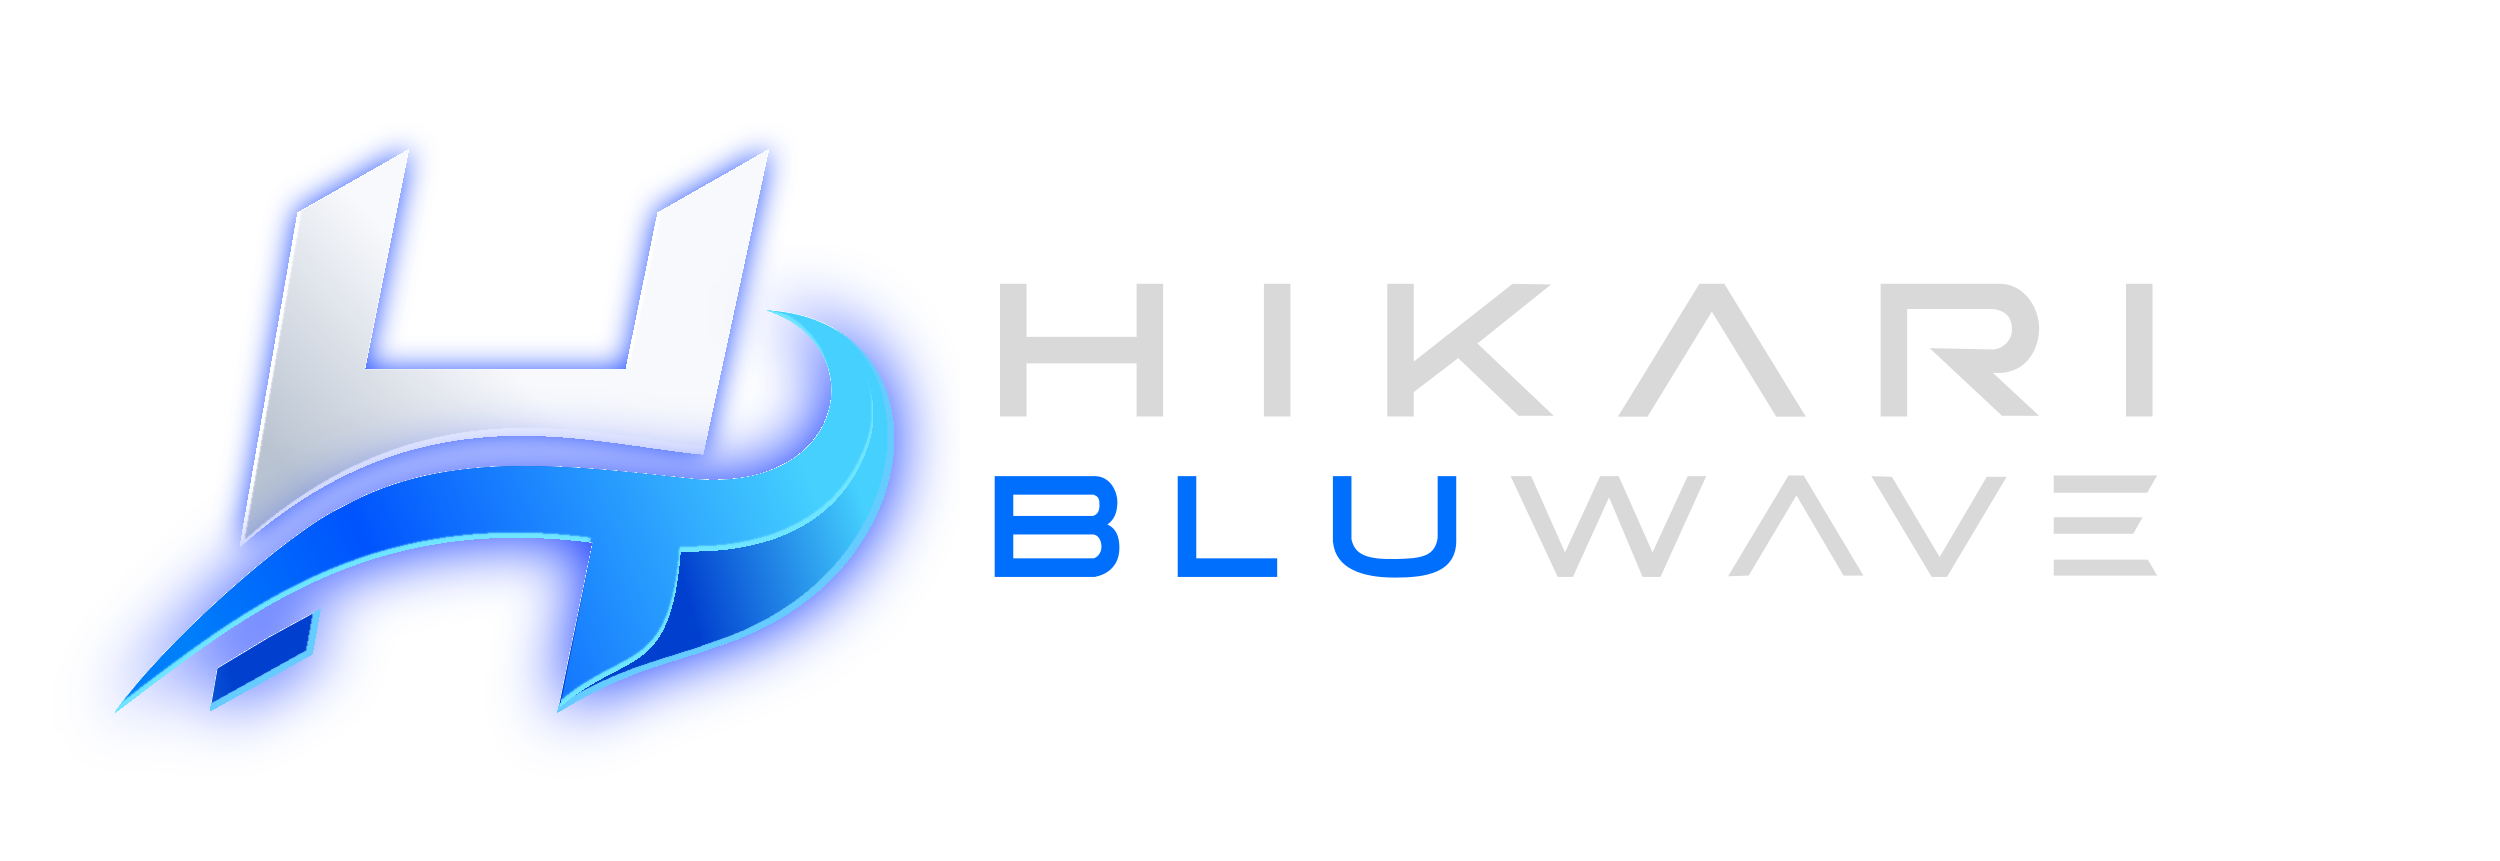
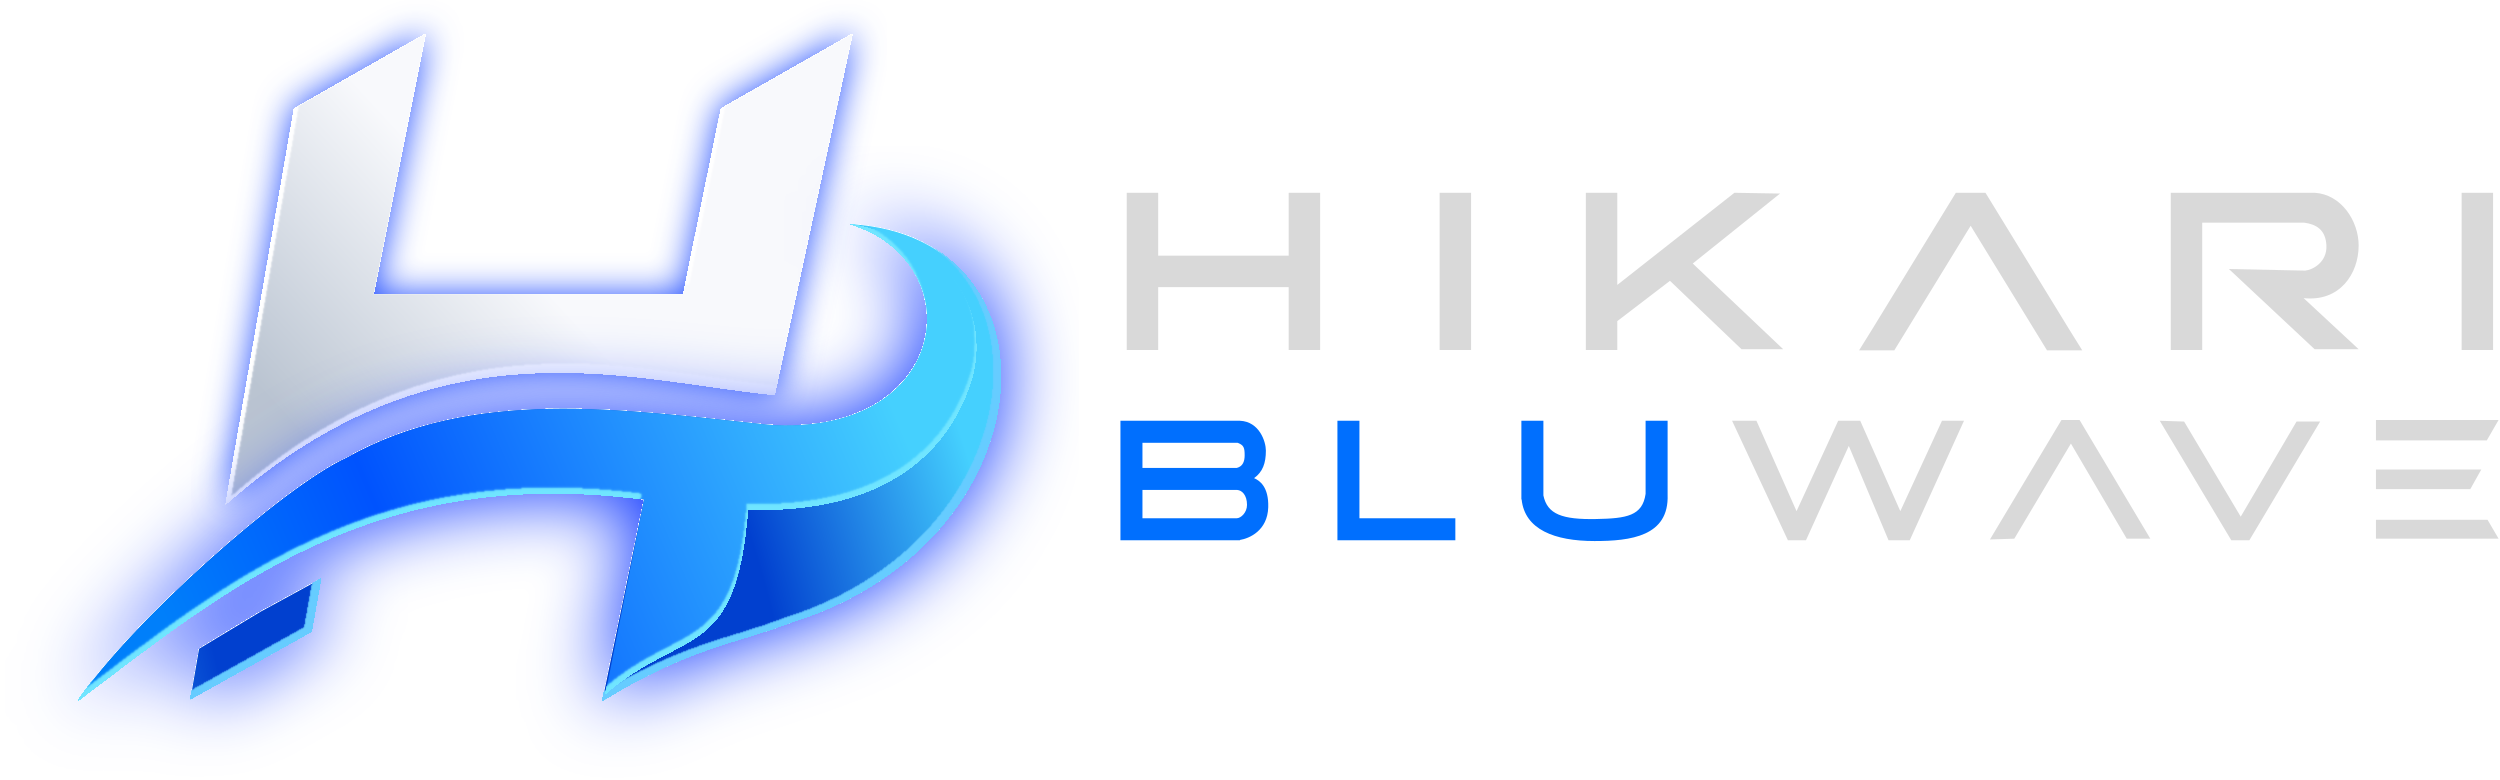
- <svg xmlns="http://www.w3.org/2000/svg" width="1885" height="649" viewBox="0 0 1885 649" fill="none">
-   <g filter="url(#filter0_di_459_77)">
-     <path d="M224.5 160.5L181 412C317 292 438 333.5 530 342.5L579.5 113L496 160.5L472 278.5H275L308 113L224.5 160.5Z" fill="url(#paint0_linear_459_77)" />
+ <svg xmlns="http://www.w3.org/2000/svg" width="1590" height="496" viewBox="0 0 1590 496" fill="none">
+   <g filter="url(#filter0_di_776_1196)">
+     <path d="M187.1 69.1L143.6 320.6C279.6 200.6 400.6 242.1 492.6 251.1L542.1 21.6L458.6 69.1L434.6 187.1H237.6L270.6 21.6L187.1 69.1Z" fill="url(#paint0_linear_776_1196)" />
  </g>
-   <g filter="url(#filter1_di_459_77)">
-     <path d="M164 504L158.5 536L235.5 493L241.5 459.5L203 480.5L164 504Z" fill="url(#paint1_radial_459_77)" />
-     <path d="M420.5 537L447 409C275 386.5 181 466 87 537C120.2 487.8 217.5 401 258 382.5C337.6 337.7 432 351.5 525.5 361.5C642.5 370 656 258 578.5 234C717 242 705 435.5 541 487C504.5 501 476 503 420.5 537Z" fill="url(#paint2_radial_459_77)" />
+   <g filter="url(#filter1_di_776_1196)">
+     <path d="M126.6 412.6L121.1 444.6L198.1 401.6L204.1 368.1L165.6 389.1L126.6 412.6Z" fill="url(#paint1_radial_776_1196)" />
+     <path d="M383.1 445.6L409.6 317.6C237.6 295.1 143.6 374.6 49.6 445.6C82.8 396.4 180.1 309.6 220.6 291.1C300.2 246.3 394.6 260.1 488.1 270.1C605.1 278.6 618.6 166.6 541.1 142.6C679.6 150.6 667.6 344.1 503.6 395.6C467.1 409.6 438.6 411.6 383.1 445.6Z" fill="url(#paint2_radial_776_1196)" />
  </g>
-   <g filter="url(#filter2_i_459_77)">
-     <path d="M422.5 532.5L447 409C275 386.5 181 466 87 537C120.2 487.8 217.5 401 258 382.5C337.6 337.7 432 351.5 525.5 361.5C642.5 370 656 258 578.5 234C658.5 249.5 664 305.5 655 333.5C647.797 355.908 622.5 418.5 513 415.5C505.5 512 472 490 422.5 532.5Z" fill="url(#paint3_linear_459_77)" />
+   <g filter="url(#filter2_i_776_1196)">
+     <path d="M385.1 441.1L409.6 317.6C237.6 295.1 143.6 374.6 49.6 445.6C82.8 396.4 180.1 309.6 220.6 291.1C300.2 246.3 394.6 260.1 488.1 270.1C605.1 278.6 618.6 166.6 541.1 142.6C621.1 158.1 626.6 214.1 617.6 242.1C610.397 264.508 585.1 327.1 475.6 324.1C468.1 420.6 434.6 398.6 385.1 441.1Z" fill="url(#paint3_linear_776_1196)" />
  </g>
-   <path d="M1353.73 301.402L1361.69 314.192H1339.29L1339.28 314.195L1339.28 314.192H1339.17L1339.23 314.109L1290.74 234.984L1242.25 314.109L1242.31 314.192H1242.2L1242.2 314.195L1242.2 314.192H1219.79L1227.75 301.403L1281.3 214.031L1281.34 214.059L1281.29 214.004H1300.16L1300.16 214L1353.73 301.402ZM774 254.004H857V214.004H877V314.004H857V274.004H774V314.004H754V214.004H774V254.004ZM973 314.004H953V214.004H973V314.004ZM1066 272.61L1140.5 214.004L1169.5 214.504L1114 259.004L1171.5 313.504H1145L1099.5 270.004L1066 295.621V314.004H1046V214.004H1066V272.61ZM1509.5 214.004C1526.5 215.004 1537.5 232.004 1537.5 247.504C1537.5 265.504 1525.5 283.504 1502.5 281.004L1537.5 313.504H1509.5L1455 262.504L1503.5 263.504C1508.5 263.004 1517.5 258.004 1517 247.504C1516.52 237.504 1510.5 234.004 1502.77 233.004H1438V314.004H1418V214.004H1509.5ZM1623 314.004H1603V214.004H1623V314.004Z" fill="#D9D9D9" />
-   <path d="M1180 416.504L1206.5 359.004H1220.5L1246 416.504L1272.5 359.004H1286.5L1252 435.004H1238.5L1213.24 375.004L1186 435.004H1174.5L1139 359.004H1154.5L1180 416.504ZM1426.5 359.504L1462.5 420.004L1498 359.504H1513L1468 435.004H1456.5L1411 359.004L1426.5 359.504ZM1405 434.004H1390L1354.5 373.504L1318.5 434.004L1303 434.504L1348.5 358.504H1360L1405 434.004ZM1626.5 434.004H1548.5V422.004H1619.5L1626.5 434.004ZM1608.5 402.504H1548.5V390.004H1615.5L1608.5 402.504ZM1619 371.504H1548.5V358.504H1626.5L1619 371.504Z" fill="#D9D9D9" />
-   <path fill-rule="evenodd" clip-rule="evenodd" d="M1019 406.504C1021.5 418.504 1031 421.902 1052.5 421.504C1072 421.143 1082 419.504 1084 405.504V359.004H1098V406.004C1099 432.504 1074.5 435.504 1051.5 435.504C1026.08 435.504 1007.1 428.142 1005.16 409.004H1005V359.004H1019V406.504ZM825.895 359.004H826V359.008C838.335 359.521 842.5 372.232 842.5 378.004C842.5 386.004 840.5 391.504 835 395.504C838.5 397.004 844.382 401.01 844 414.004C843.559 428.989 831.851 433.871 826 434.818V435.004H750V359.004H824.5C824.976 358.986 825.441 358.988 825.895 359.004ZM902 421.004H963V435.004H888V359.004H902V421.004ZM764 421.004H824C826.5 421.004 830.5 417.504 830.5 412.504C830.5 406.188 827.215 403.193 824.282 403.013L824 403.004H764V421.004ZM764 389.004H824C828 388.004 829 384.545 829 381.004C829 376.375 828.531 374.615 824.865 373.146L824.5 373.004H764V389.004Z" fill="#006FFE" />
+   <path d="M1316.33 210.002L1324.29 222.792H1301.89L1301.88 222.795L1301.88 222.792H1301.77L1301.83 222.709L1253.34 143.584L1204.85 222.709L1204.91 222.792H1204.8L1204.8 222.795L1204.8 222.792H1182.39L1190.35 210.003L1243.9 122.631L1243.94 122.659L1243.89 122.604H1262.76L1262.76 122.6L1316.33 210.002ZM736.6 162.604H819.6V122.604H839.6V222.604H819.6V182.604H736.6V222.604H716.6V122.604H736.6V162.604ZM935.6 222.604H915.6V122.604H935.6V222.604ZM1028.6 181.21L1103.1 122.604L1132.1 123.104L1076.6 167.604L1134.1 222.104H1107.6L1062.1 178.604L1028.6 204.221V222.604H1008.6V122.604H1028.6V181.21ZM1472.1 122.604C1489.1 123.604 1500.1 140.604 1500.1 156.104C1500.1 174.104 1488.1 192.104 1465.1 189.604L1500.1 222.104H1472.1L1417.6 171.104L1466.1 172.104C1471.1 171.604 1480.1 166.604 1479.6 156.104C1479.12 146.104 1473.1 142.604 1465.37 141.604H1400.6V222.604H1380.6V122.604H1472.1ZM1585.6 222.604H1565.6V122.604H1585.6V222.604Z" fill="#D9D9D9" />
+   <path d="M1142.6 325.104L1169.1 267.604H1183.1L1208.6 325.104L1235.1 267.604H1249.1L1214.6 343.604H1201.1L1175.84 283.604L1148.6 343.604H1137.1L1101.6 267.604H1117.1L1142.6 325.104ZM1389.1 268.104L1425.1 328.604L1460.6 268.104H1475.6L1430.6 343.604H1419.1L1373.6 267.604L1389.1 268.104ZM1367.6 342.604H1352.6L1317.1 282.104L1281.1 342.604L1265.6 343.104L1311.1 267.104H1322.6L1367.6 342.604ZM1589.1 342.604H1511.1V330.604H1582.1L1589.1 342.604ZM1571.1 311.104H1511.1V298.604H1578.1L1571.1 311.104ZM1581.6 280.104H1511.1V267.104H1589.1L1581.6 280.104Z" fill="#D9D9D9" />
+   <path fill-rule="evenodd" clip-rule="evenodd" d="M981.6 315.104C984.1 327.104 993.6 330.502 1015.1 330.104C1034.6 329.743 1044.6 328.104 1046.6 314.104V267.604H1060.6V314.604C1061.6 341.104 1037.1 344.104 1014.1 344.104C988.679 344.104 969.703 336.742 967.758 317.604H967.6V267.604H981.6V315.104ZM788.495 267.604H788.6V267.608C800.935 268.121 805.1 280.832 805.1 286.604C805.1 294.604 803.1 300.104 797.6 304.104C801.1 305.604 806.982 309.61 806.6 322.604C806.159 337.589 794.451 342.471 788.6 343.418V343.604H712.6V267.604H787.1C787.576 267.586 788.041 267.588 788.495 267.604ZM864.6 329.604H925.6V343.604H850.6V267.604H864.6V329.604ZM726.6 329.604H786.6C789.1 329.604 793.1 326.104 793.1 321.104C793.1 314.788 789.815 311.793 786.882 311.613L786.6 311.604H726.6V329.604ZM726.6 297.604H786.6C790.6 296.604 791.6 293.145 791.6 289.604C791.6 284.975 791.131 283.215 787.465 281.745L787.1 281.604H726.6V297.604Z" fill="#006FFE" />
  <defs>
-     <filter id="filter0_di_459_77" x="159.4" y="91.4" width="441.7" height="342.2" filterUnits="userSpaceOnUse" color-interpolation-filters="sRGB">
+     <filter id="filter0_di_776_1196" x="122" y="-2.47955e-05" width="441.7" height="342.2" filterUnits="userSpaceOnUse" color-interpolation-filters="sRGB">
      <feFlood flood-opacity="0" result="BackgroundImageFix" />
      <feColorMatrix in="SourceAlpha" type="matrix" values="0 0 0 0 0 0 0 0 0 0 0 0 0 0 0 0 0 0 127 0" result="hardAlpha" />
      <feOffset />
      <feGaussianBlur stdDeviation="10.8" />
      <feComposite in2="hardAlpha" operator="out" />
      <feColorMatrix type="matrix" values="0 0 0 0 0 0 0 0 0 0.2 0 0 0 0 1 0 0 0 0.86 0" />
-       <feBlend mode="normal" in2="BackgroundImageFix" result="effect1_dropShadow_459_77" />
-       <feBlend mode="normal" in="SourceGraphic" in2="effect1_dropShadow_459_77" result="shape" />
+       <feBlend mode="normal" in2="BackgroundImageFix" result="effect1_dropShadow_776_1196" />
+       <feBlend mode="normal" in="SourceGraphic" in2="effect1_dropShadow_776_1196" result="shape" />
      <feColorMatrix in="SourceAlpha" type="matrix" values="0 0 0 0 0 0 0 0 0 0 0 0 0 0 0 0 0 0 127 0" result="hardAlpha" />
      <feOffset dx="4" dy="-6" />
      <feGaussianBlur stdDeviation="0.75" />
      <feComposite in2="hardAlpha" operator="arithmetic" k2="-1" k3="1" />
      <feColorMatrix type="matrix" values="0 0 0 0 1 0 0 0 0 1 0 0 0 0 1 0 0 0 1 0" />
-       <feBlend mode="normal" in2="shape" result="effect2_innerShadow_459_77" />
+       <feBlend mode="normal" in2="shape" result="effect2_innerShadow_776_1196" />
    </filter>
-     <filter id="filter1_di_459_77" x="37.4" y="184.4" width="686.147" height="402.2" filterUnits="userSpaceOnUse" color-interpolation-filters="sRGB">
+     <filter id="filter1_di_776_1196" x="-2.28882e-05" y="93" width="686.147" height="402.2" filterUnits="userSpaceOnUse" color-interpolation-filters="sRGB">
      <feFlood flood-opacity="0" result="BackgroundImageFix" />
      <feColorMatrix in="SourceAlpha" type="matrix" values="0 0 0 0 0 0 0 0 0 0 0 0 0 0 0 0 0 0 127 0" result="hardAlpha" />
      <feOffset />
      <feGaussianBlur stdDeviation="24.8" />
      <feComposite in2="hardAlpha" operator="out" />
      <feColorMatrix type="matrix" values="0 0 0 0 0.034 0 0 0 0 0.195 0 0 0 0 1 0 0 0 1 0" />
-       <feBlend mode="normal" in2="BackgroundImageFix" result="effect1_dropShadow_459_77" />
-       <feBlend mode="normal" in="SourceGraphic" in2="effect1_dropShadow_459_77" result="shape" />
+       <feBlend mode="normal" in2="BackgroundImageFix" result="effect1_dropShadow_776_1196" />
+       <feBlend mode="normal" in="SourceGraphic" in2="effect1_dropShadow_776_1196" result="shape" />
      <feColorMatrix in="SourceAlpha" type="matrix" values="0 0 0 0 0 0 0 0 0 0 0 0 0 0 0 0 0 0 127 0" result="hardAlpha" />
      <feOffset dx="-5" dy="-3" />
      <feGaussianBlur stdDeviation="0.6" />
      <feComposite in2="hardAlpha" operator="arithmetic" k2="-1" k3="1" />
      <feColorMatrix type="matrix" values="0 0 0 0 0.399 0 0 0 0 0.8 0 0 0 0 1 0 0 0 1 0" />
-       <feBlend mode="normal" in2="shape" result="effect2_innerShadow_459_77" />
+       <feBlend mode="normal" in2="shape" result="effect2_innerShadow_776_1196" />
    </filter>
-     <filter id="filter2_i_459_77" x="86" y="232.4" width="572.198" height="304.6" filterUnits="userSpaceOnUse" color-interpolation-filters="sRGB">
+     <filter id="filter2_i_776_1196" x="48.6" y="141" width="572.198" height="304.6" filterUnits="userSpaceOnUse" color-interpolation-filters="sRGB">
      <feFlood flood-opacity="0" result="BackgroundImageFix" />
      <feBlend mode="normal" in="SourceGraphic" in2="BackgroundImageFix" result="shape" />
      <feColorMatrix in="SourceAlpha" type="matrix" values="0 0 0 0 0 0 0 0 0 0 0 0 0 0 0 0 0 0 127 0" result="hardAlpha" />
      <feOffset dx="-1" dy="-4" />
      <feGaussianBlur stdDeviation="0.8" />
      <feComposite in2="hardAlpha" operator="arithmetic" k2="-1" k3="1" />
      <feColorMatrix type="matrix" values="0 0 0 0 0.438 0 0 0 0 0.897 0 0 0 0 1 0 0 0 1 0" />
-       <feBlend mode="normal" in2="shape" result="effect1_innerShadow_459_77" />
+       <feBlend mode="normal" in2="shape" result="effect1_innerShadow_776_1196" />
    </filter>
-     <linearGradient id="paint0_linear_459_77" x1="502.5" y1="94.5" x2="181" y2="391" gradientUnits="userSpaceOnUse">
+     <linearGradient id="paint0_linear_776_1196" x1="465.1" y1="3.1" x2="143.6" y2="299.6" gradientUnits="userSpaceOnUse">
      <stop offset="0.478" stop-color="#F8F9FC" />
      <stop offset="0.883" stop-color="#BAC4D1" />
    </linearGradient>
-     <radialGradient id="paint1_radial_459_77" cx="0" cy="0" r="1" gradientUnits="userSpaceOnUse" gradientTransform="translate(351.5 497) rotate(-16.6512) scale(457.171 885.594)">
+     <radialGradient id="paint1_radial_776_1196" cx="0" cy="0" r="1" gradientUnits="userSpaceOnUse" gradientTransform="translate(314.1 405.6) rotate(-16.6512) scale(457.171 885.594)">
      <stop offset="0.381" stop-color="#0140CF" />
      <stop offset="0.703" stop-color="#45D0FE" />
    </radialGradient>
-     <radialGradient id="paint2_radial_459_77" cx="0" cy="0" r="1" gradientUnits="userSpaceOnUse" gradientTransform="translate(351.5 497) rotate(-16.6512) scale(457.171 885.594)">
+     <radialGradient id="paint2_radial_776_1196" cx="0" cy="0" r="1" gradientUnits="userSpaceOnUse" gradientTransform="translate(314.1 405.6) rotate(-16.6512) scale(457.171 885.594)">
      <stop offset="0.381" stop-color="#0140CF" />
      <stop offset="0.703" stop-color="#45D0FE" />
    </radialGradient>
-     <linearGradient id="paint3_linear_459_77" x1="646.5" y1="294.5" x2="112" y2="522.5" gradientUnits="userSpaceOnUse">
+     <linearGradient id="paint3_linear_776_1196" x1="609.1" y1="203.1" x2="74.6" y2="431.1" gradientUnits="userSpaceOnUse">
      <stop offset="0.103" stop-color="#45D0FE" />
      <stop offset="0.666" stop-color="#0053FE" />
      <stop offset="0.927" stop-color="#007FFA" />
    </linearGradient>
  </defs>
</svg>
